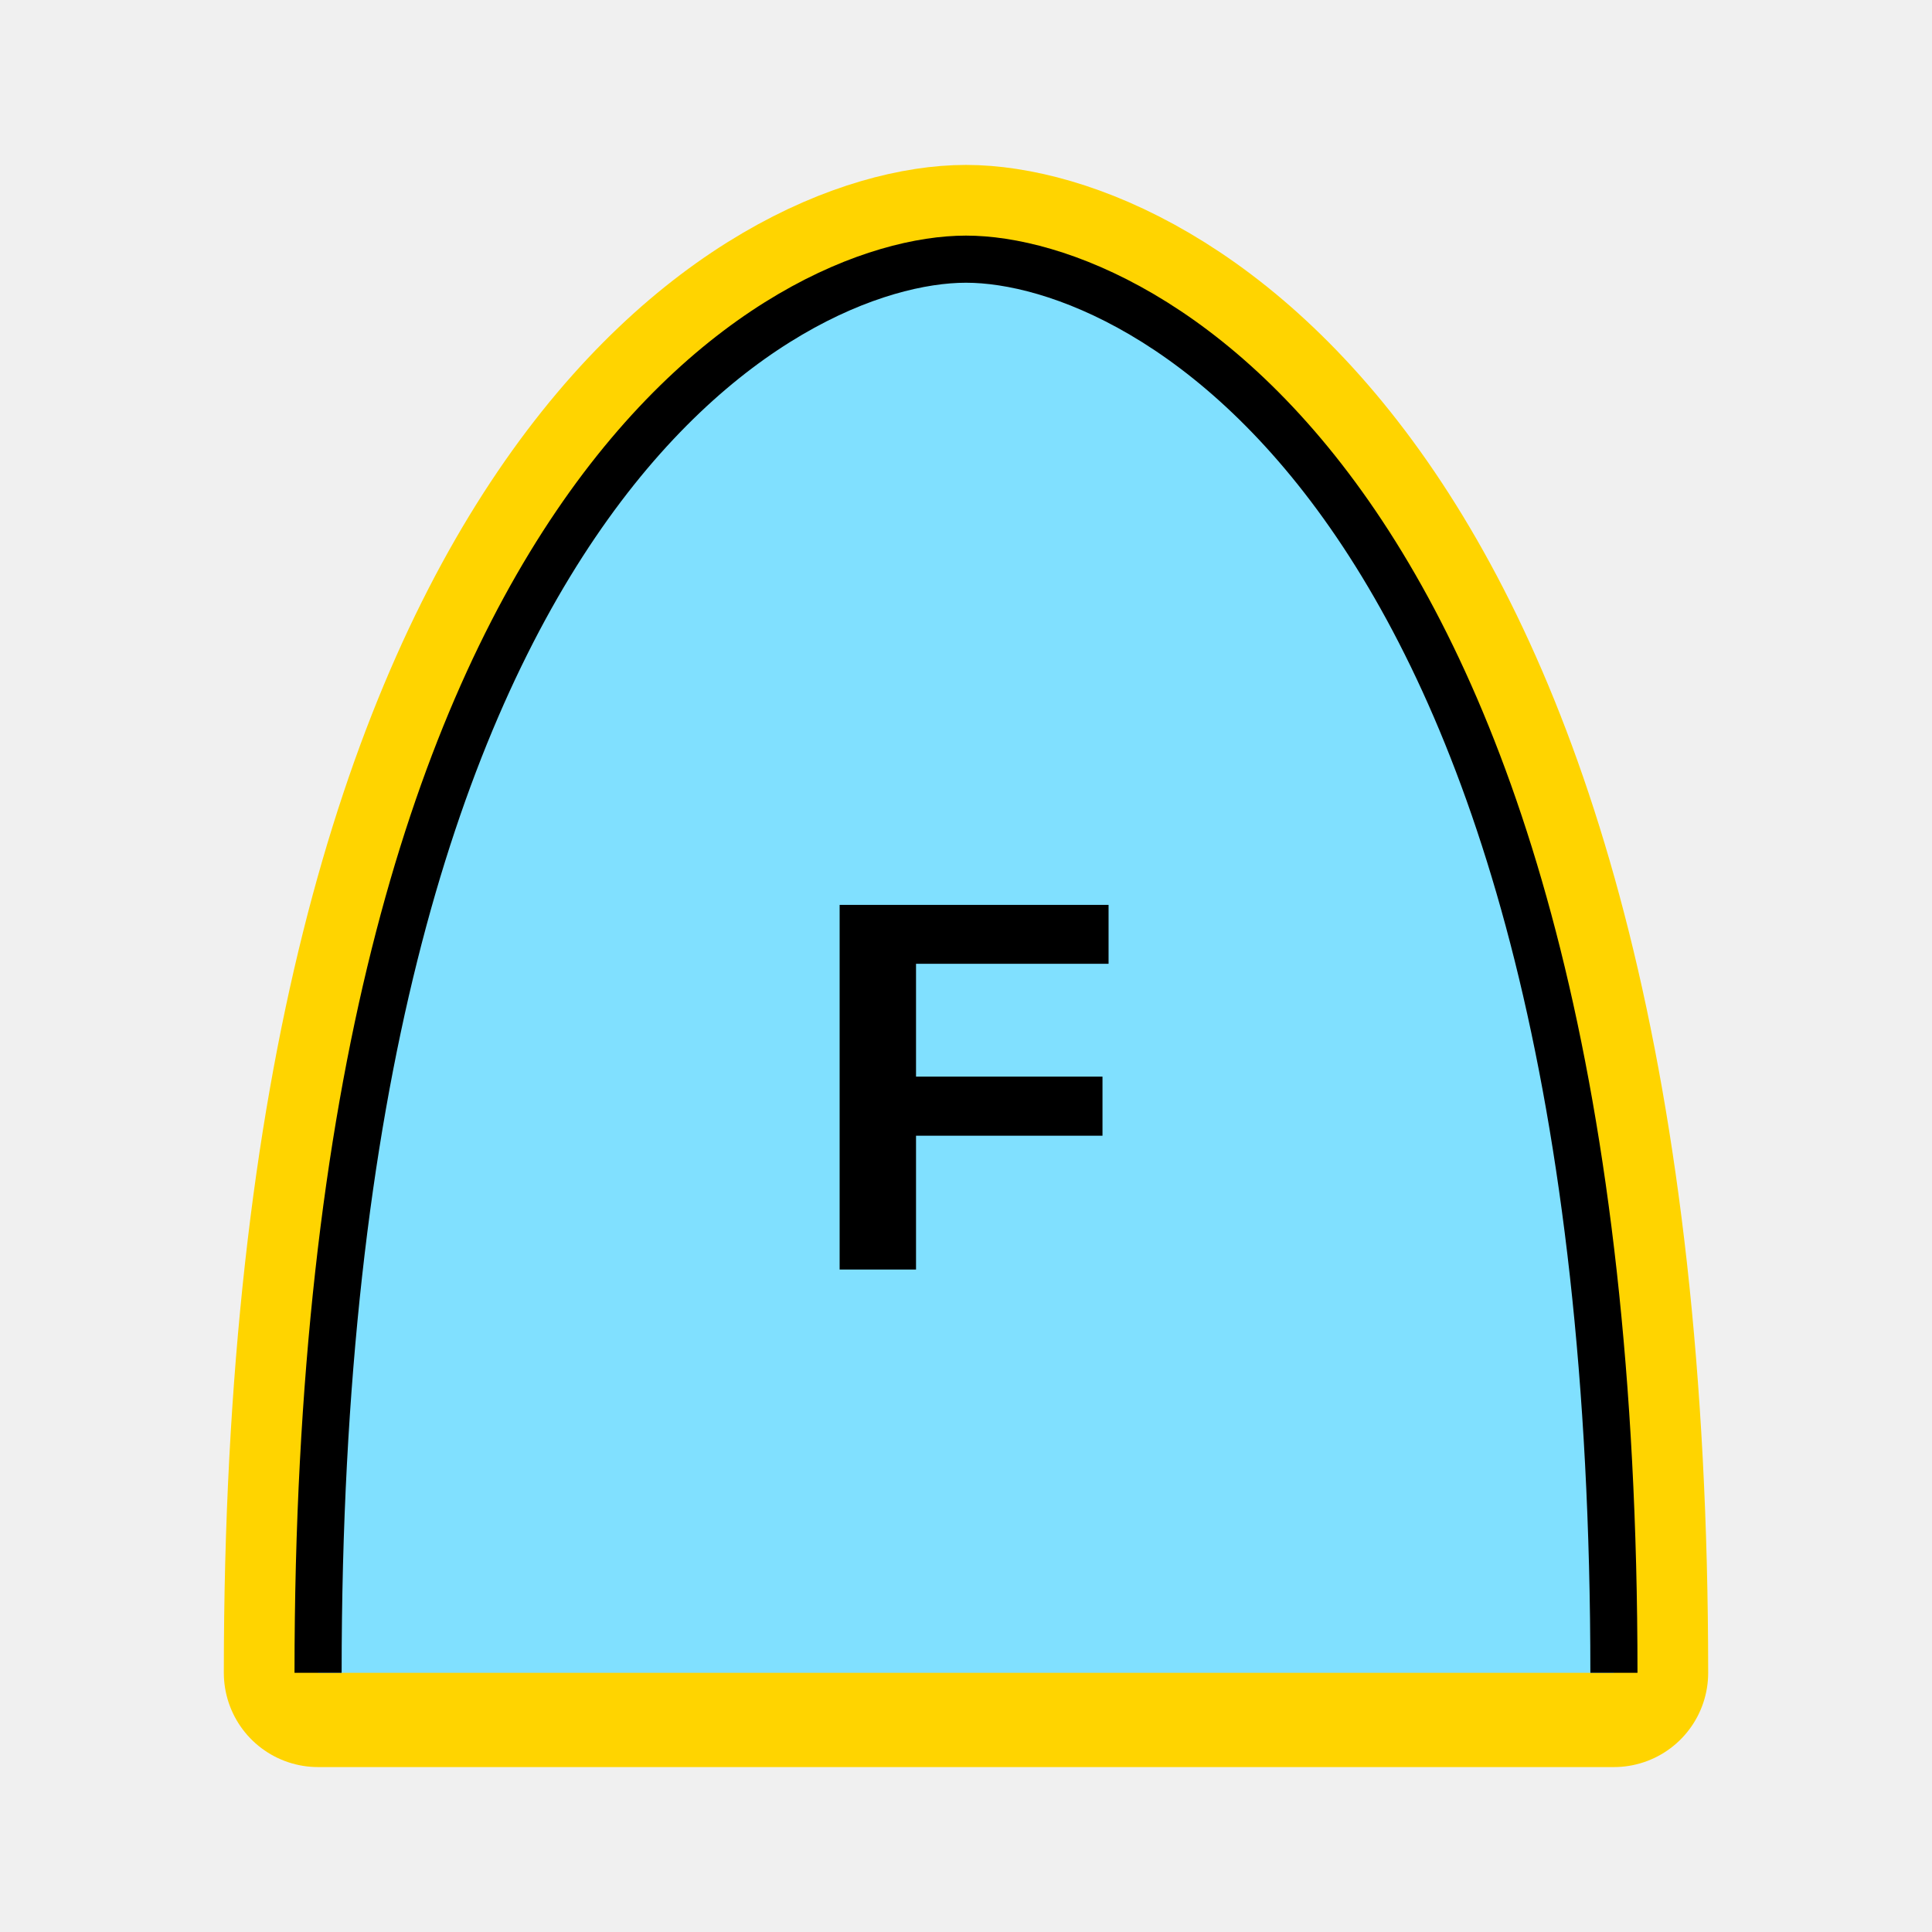
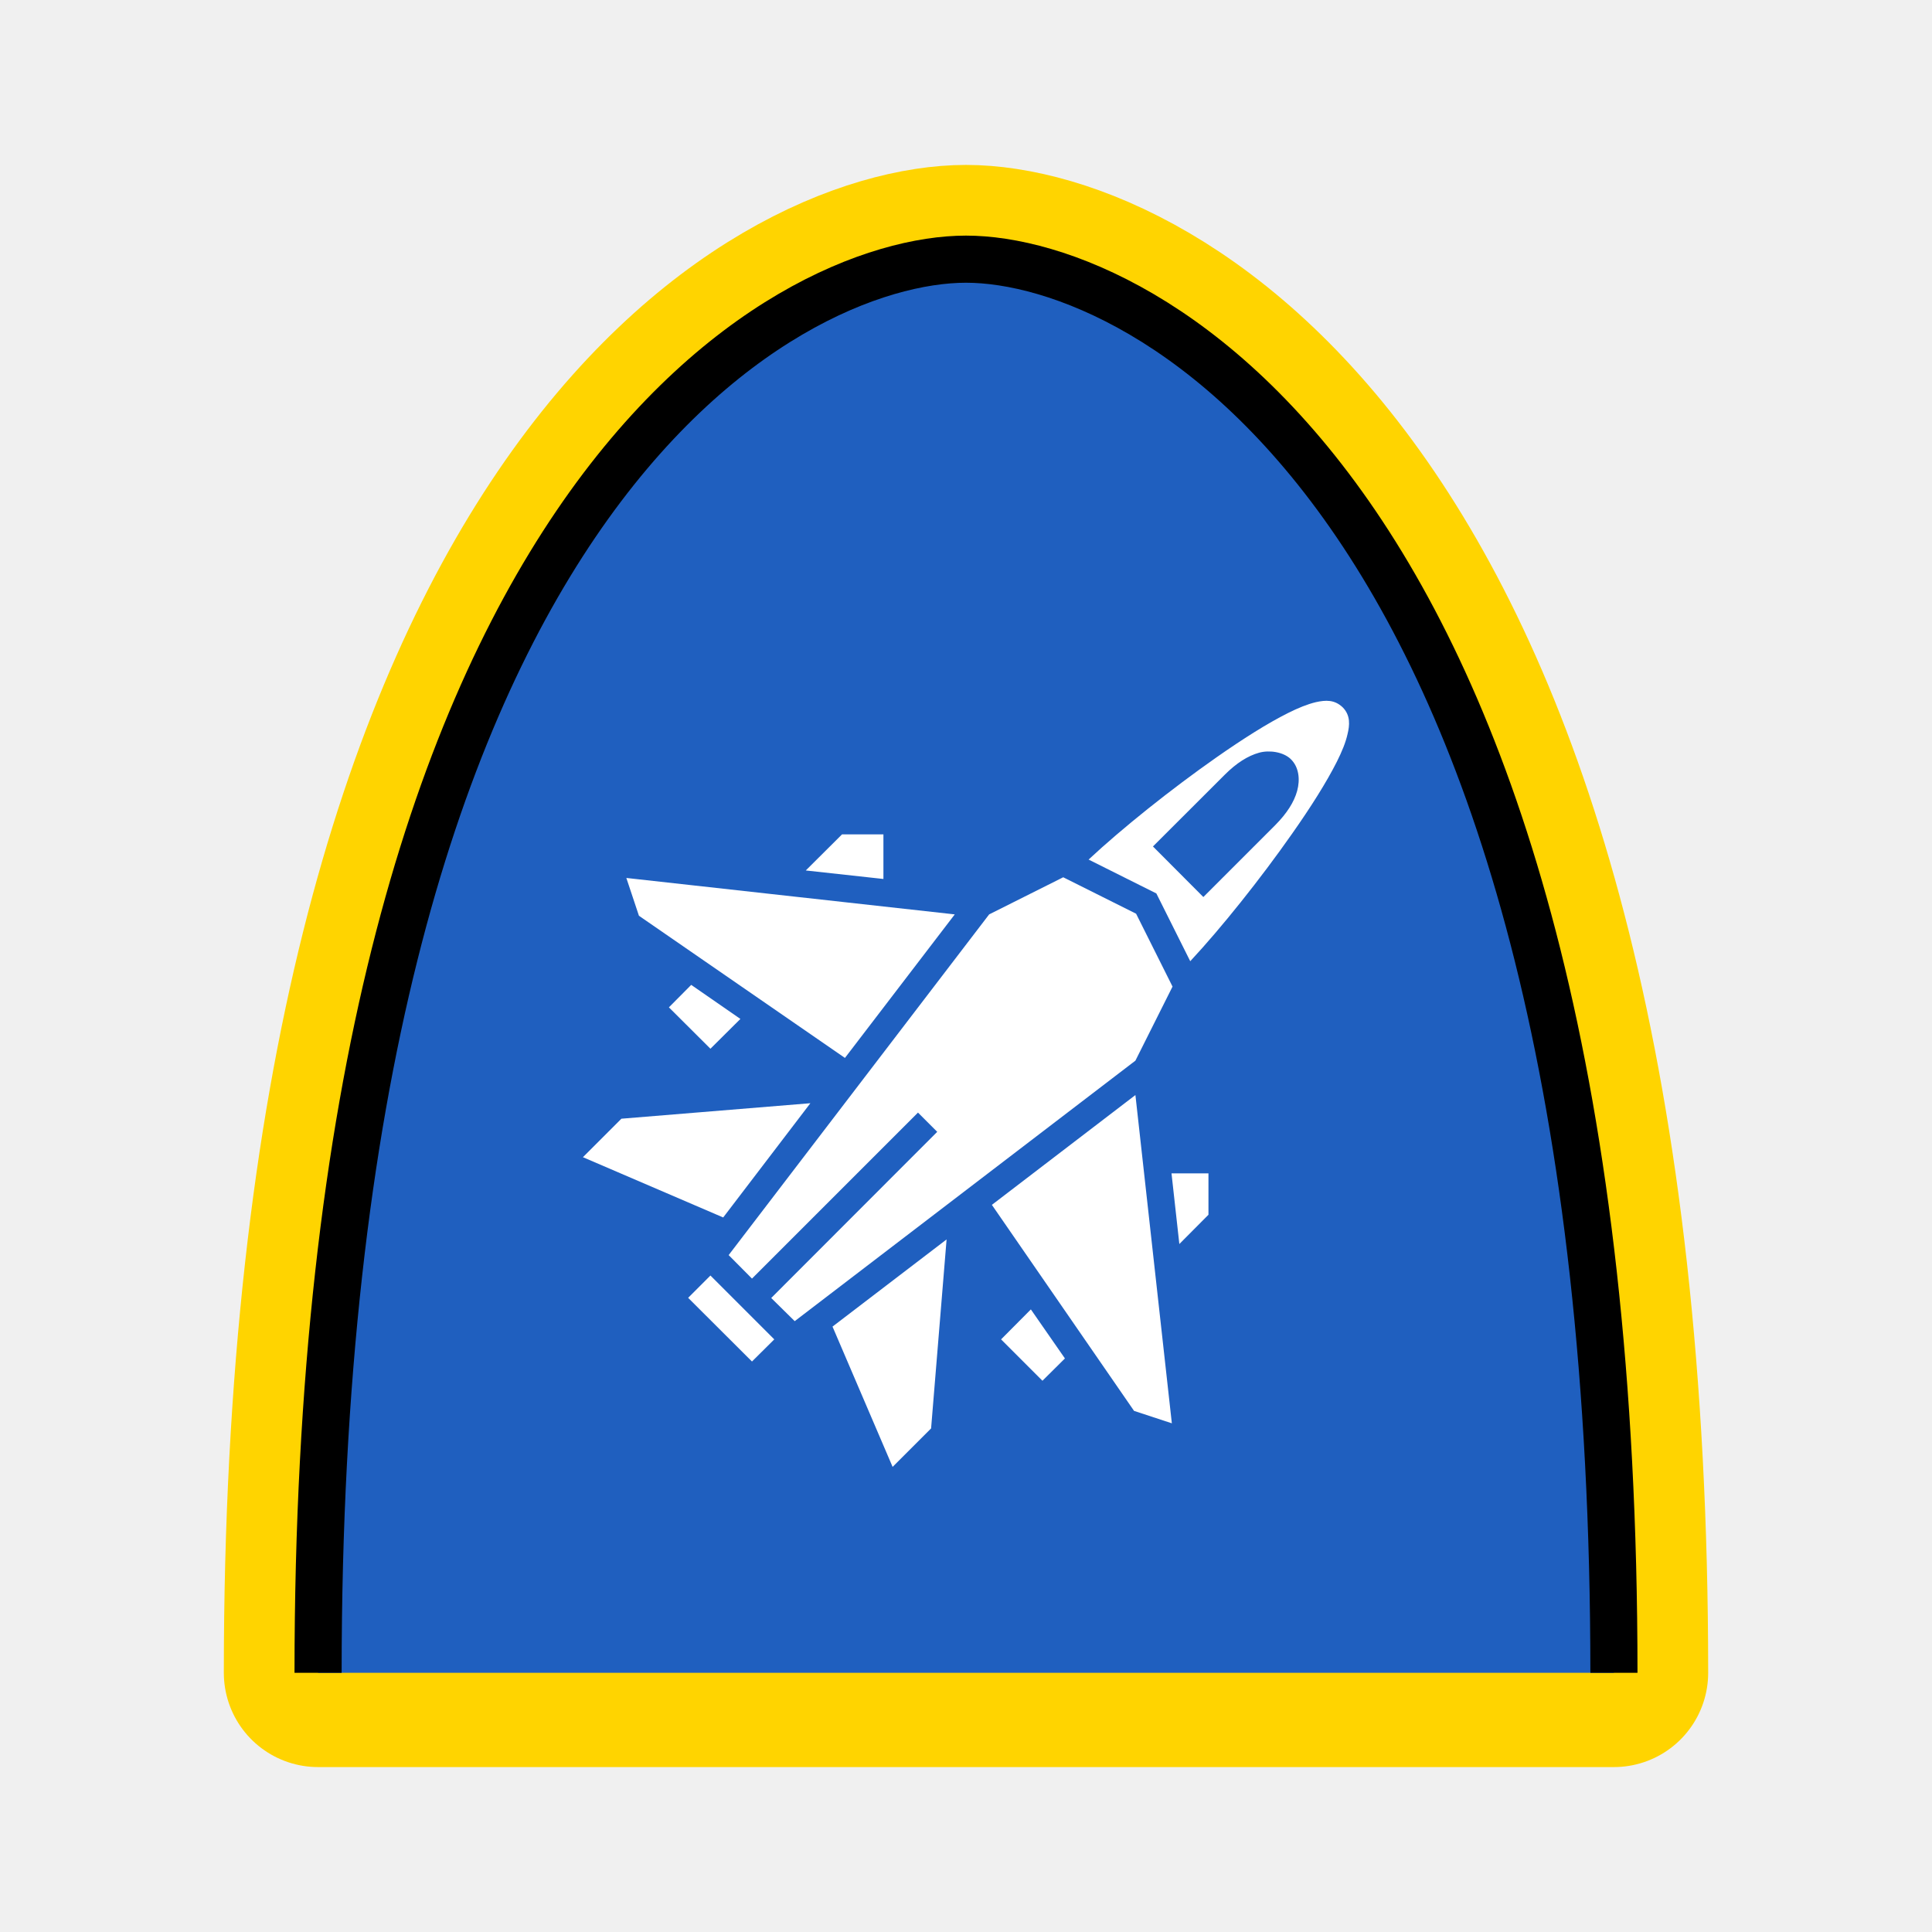
<svg xmlns="http://www.w3.org/2000/svg" version="1.2" baseProfile="tiny" viewBox="18 8 164 164">
  <path d="M 155,150 C 155,50 115,30 100,30 85,30 45,50 45,150 Z" stroke-width="16" stroke-linecap="round" stroke-linejoin="round" stroke="#ffd400" fill="none" />
-   <path d="M 155,150 C 155,50 115,30 100,30 85,30 45,50 45,150" stroke-width="4" stroke="black" fill="rgb(128,224,255)" fill-opacity="1" />
-   <text x="100" y="103" text-anchor="middle" font-size="45" font-family="Arial" font-weight="bold" dominant-baseline="middle" stroke-width="3" stroke="none" fill="black">F</text>
+   <path d="M 155,150 C 155,50 115,30 100,30 85,30 45,50 45,150" stroke-width="4" stroke="black" fill="#1f5fbf" fill-opacity="1" />
+   <g transform="translate(63.000,63.000) scale(0.144531)" fill="#ffffff" color="#ffffff" stroke="none">
+     <path fill="#ffffff" d="M461.5 31.85c-5 1.2-10.4 3.4-16.4 6.4c-12 6-26.7 15.3-42.1 26.1c-26.7 18.7-55.5 41.75-75 59.95l39.8 19.9l19.9 39.8c18.2-19.5 41.2-48.3 59.9-75c10.8-15.35 20.1-30.05 26.2-42.15c3-6 5.2-11.3 6.3-16.3c1.2-5 1.9-10.9-2.9-15.7c-4.8-4.56-10-4.25-15.7-3m-14.8 33.4c4.9 4.71 5.6 12.1 3.8 18.7s-6.1 13.3-12.9 20.15l-42.2 42.2l-29.6-29.7L408 74.45c6.8-6.8 13.5-11.06 20.1-12.9c6.1-1.71 14.3-.44 18.6 3.7M183.2 109.5l-21.3 21.2l45.6 5v-26.2zm129.9 25.2l-43.5 21.8l-153 200.1l13.7 13.8l97.5-97.5l11.3 11.3c-32.5 32.5-65 65.1-97.5 97.6l13.8 13.6l200.1-153l21.8-43.5l-21.4-42.8zm-256.59.4l7.4 22.2l120.99 83.5l64.5-84.3zm38.1 62.8l-13.1 13.2l24.39 24.3l17.6-17.5zm260.89 64.7l-84.3 64.5l83.5 121l22.2 7.3zm-190.9 4.8l-110.99 9.1l-22.6 22.6l82.39 35.4zm212.1 41.2l4.6 41.5l17.1-17.2v-24.3zm-132.1 38.8l-67 51.2l35.3 82.4l22.6-22.6zm-138.7 21.2l-13.09 13.1l37.49 37.4l13.1-13zm188.2 19.9l-17.5 17.6l24.3 24.3l13.2-13.1z" />
+   </g>
</svg>
